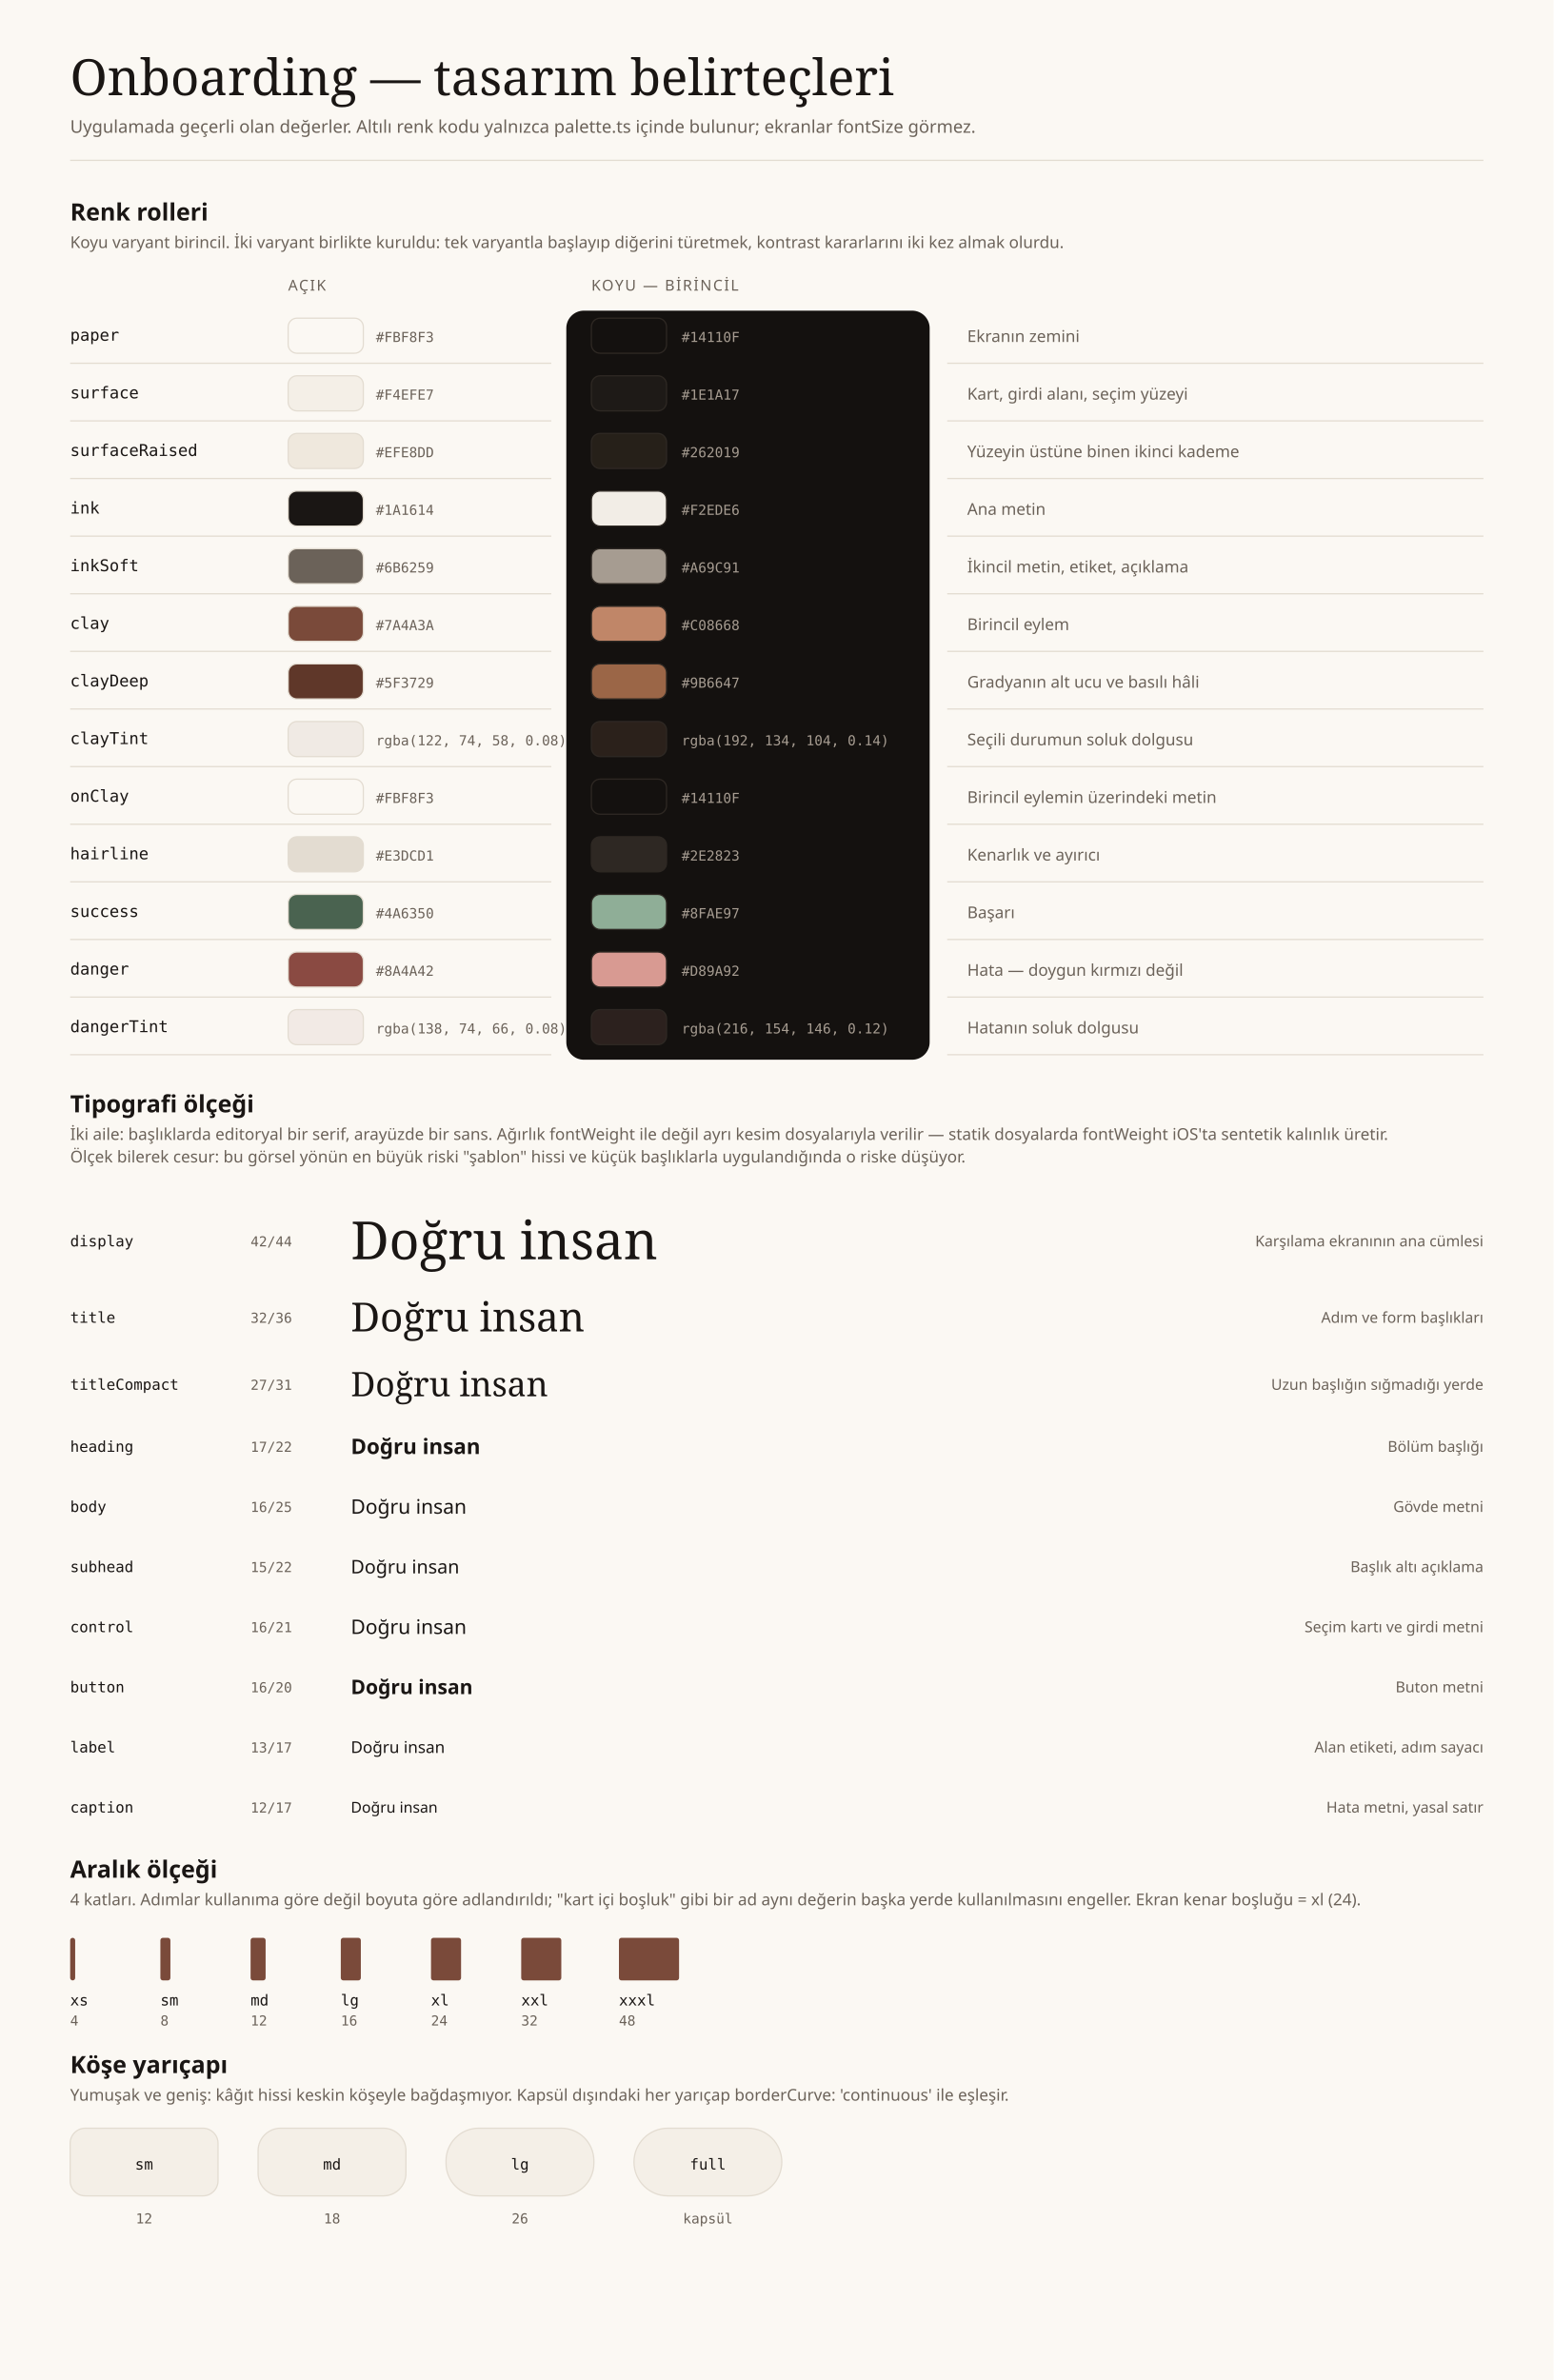
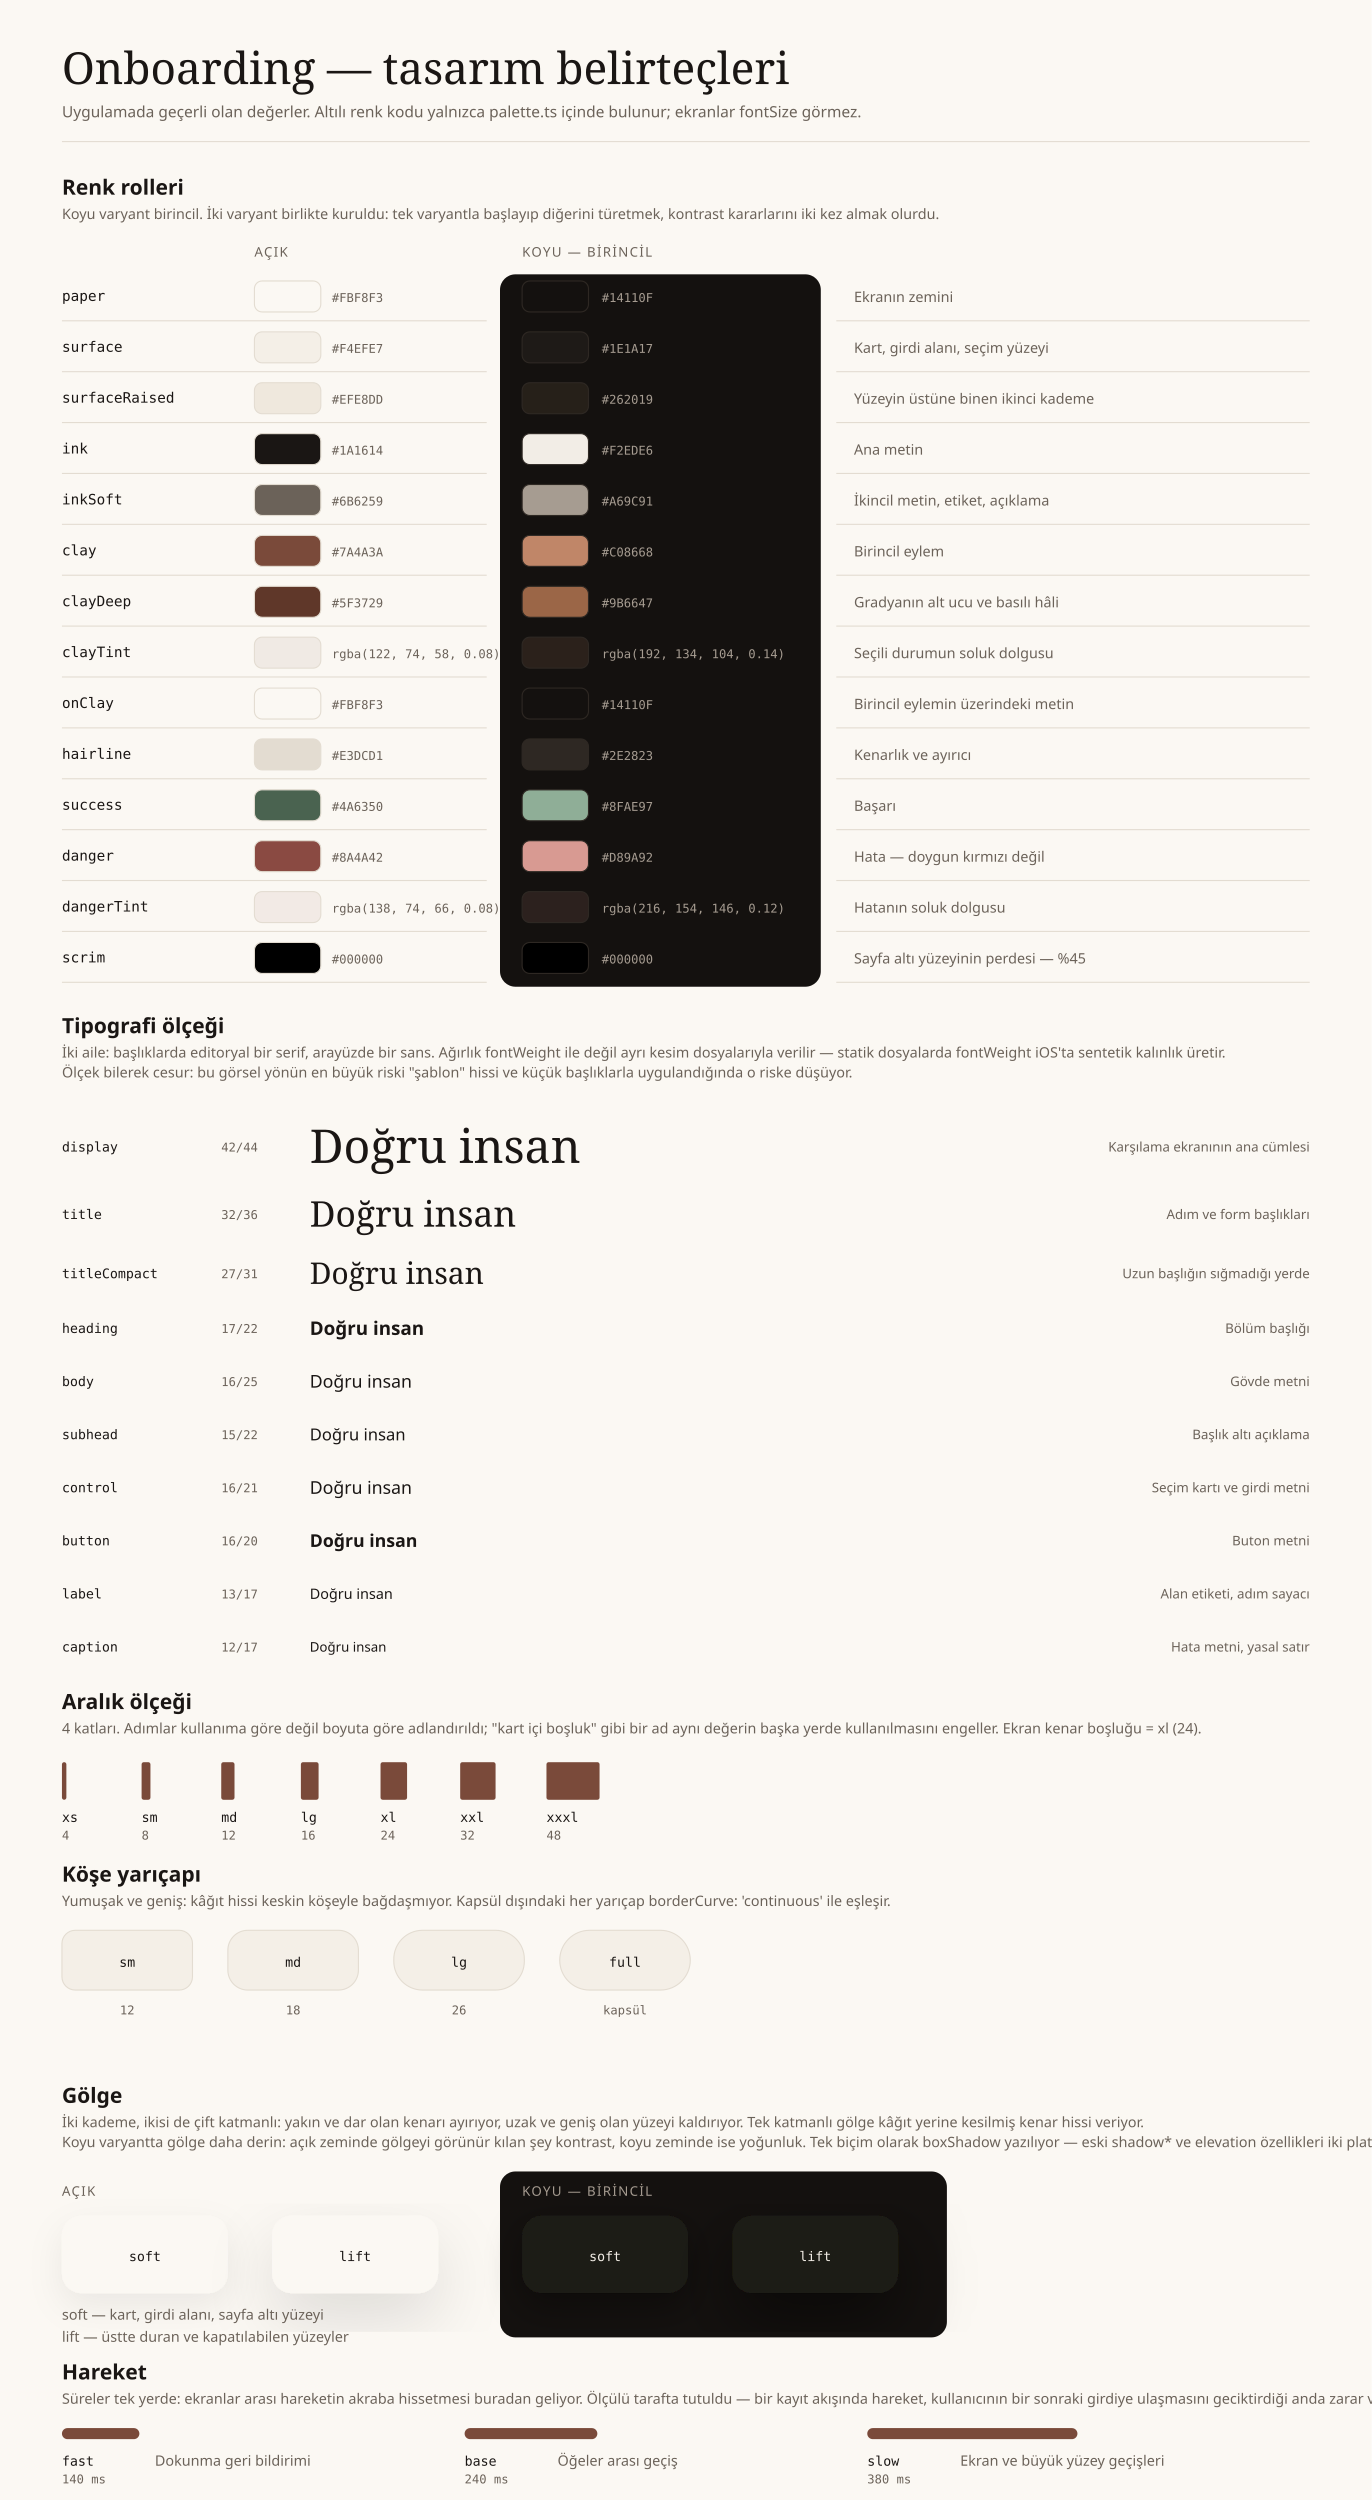
- <svg xmlns="http://www.w3.org/2000/svg" width="1240" height="1900" viewBox="0 0 1240 1900" font-family="'Figtree','Segoe UI',system-ui,-apple-system,sans-serif">
-   <rect width="1240" height="1900" fill="#FBF8F3" />
+ <svg xmlns="http://www.w3.org/2000/svg" width="1240" height="2260" viewBox="0 0 1240 2260" font-family="'Figtree','Segoe UI',system-ui,-apple-system,sans-serif">
+   <rect width="1240" height="2260" fill="#FBF8F3" />
  <text x="56" y="76" font-family="'Newsreader','Iowan Old Style',Georgia,serif" font-size="40" fill="#1A1614">Onboarding — tasarım belirteçleri</text>
  <text x="56" y="106" font-size="14" fill="#6B6259">Uygulamada geçerli olan değerler. Altılı renk kodu yalnızca palette.ts içinde bulunur; ekranlar fontSize görmez.</text>
  <line x1="56" y1="128" x2="1184" y2="128" stroke="#E3DCD1" stroke-width="1" />
  <text x="56" y="176" font-size="19" font-weight="600" fill="#1A1614">Renk rolleri</text>
  <text x="56" y="198" font-size="13" fill="#6B6259">Koyu varyant birincil. İki varyant birlikte kuruldu: tek varyantla başlayıp diğerini türetmek, kontrast kararlarını iki kez almak olurdu.</text>
  <text x="230" y="232" font-size="12" letter-spacing="1.2" fill="#6B6259">AÇIK</text>
  <text x="472" y="232" font-size="12" letter-spacing="1.2" fill="#6B6259">KOYU — BİRİNCİL</text>
-   <rect x="452" y="248" width="290" height="598" rx="14" fill="#14110F" />
+   <rect x="452" y="248" width="290" height="644" rx="14" fill="#14110F" />
  <text x="56" y="272" font-family="'SF Mono',Consolas,'Roboto Mono',monospace" font-size="13" fill="#1A1614">paper</text>
  <rect x="230" y="254" width="60" height="28" rx="7" fill="#FBF8F3" stroke="#E3DCD1" />
  <text x="300" y="273" font-family="'SF Mono',Consolas,'Roboto Mono',monospace" font-size="11" fill="#6B6259">#FBF8F3</text>
  <rect x="472" y="254" width="60" height="28" rx="7" fill="#14110F" stroke="#2E2823" />
  <text x="544" y="273" font-family="'SF Mono',Consolas,'Roboto Mono',monospace" font-size="11" fill="#A69C91">#14110F</text>
  <text x="772" y="273" font-size="13" fill="#6B6259">Ekranın zemini</text>
  <line x1="56" y1="290" x2="440" y2="290" stroke="#E3DCD1" />
  <line x1="756" y1="290" x2="1184" y2="290" stroke="#E3DCD1" />
  <text x="56" y="318" font-family="'SF Mono',Consolas,'Roboto Mono',monospace" font-size="13" fill="#1A1614">surface</text>
  <rect x="230" y="300" width="60" height="28" rx="7" fill="#F4EFE7" stroke="#E3DCD1" />
  <text x="300" y="319" font-family="'SF Mono',Consolas,'Roboto Mono',monospace" font-size="11" fill="#6B6259">#F4EFE7</text>
  <rect x="472" y="300" width="60" height="28" rx="7" fill="#1E1A17" stroke="#2E2823" />
  <text x="544" y="319" font-family="'SF Mono',Consolas,'Roboto Mono',monospace" font-size="11" fill="#A69C91">#1E1A17</text>
  <text x="772" y="319" font-size="13" fill="#6B6259">Kart, girdi alanı, seçim yüzeyi</text>
  <line x1="56" y1="336" x2="440" y2="336" stroke="#E3DCD1" />
  <line x1="756" y1="336" x2="1184" y2="336" stroke="#E3DCD1" />
  <text x="56" y="364" font-family="'SF Mono',Consolas,'Roboto Mono',monospace" font-size="13" fill="#1A1614">surfaceRaised</text>
  <rect x="230" y="346" width="60" height="28" rx="7" fill="#EFE8DD" stroke="#E3DCD1" />
  <text x="300" y="365" font-family="'SF Mono',Consolas,'Roboto Mono',monospace" font-size="11" fill="#6B6259">#EFE8DD</text>
  <rect x="472" y="346" width="60" height="28" rx="7" fill="#262019" stroke="#2E2823" />
  <text x="544" y="365" font-family="'SF Mono',Consolas,'Roboto Mono',monospace" font-size="11" fill="#A69C91">#262019</text>
  <text x="772" y="365" font-size="13" fill="#6B6259">Yüzeyin üstüne binen ikinci kademe</text>
  <line x1="56" y1="382" x2="440" y2="382" stroke="#E3DCD1" />
  <line x1="756" y1="382" x2="1184" y2="382" stroke="#E3DCD1" />
  <text x="56" y="410" font-family="'SF Mono',Consolas,'Roboto Mono',monospace" font-size="13" fill="#1A1614">ink</text>
  <rect x="230" y="392" width="60" height="28" rx="7" fill="#1A1614" stroke="#E3DCD1" />
  <text x="300" y="411" font-family="'SF Mono',Consolas,'Roboto Mono',monospace" font-size="11" fill="#6B6259">#1A1614</text>
  <rect x="472" y="392" width="60" height="28" rx="7" fill="#F2EDE6" stroke="#2E2823" />
  <text x="544" y="411" font-family="'SF Mono',Consolas,'Roboto Mono',monospace" font-size="11" fill="#A69C91">#F2EDE6</text>
  <text x="772" y="411" font-size="13" fill="#6B6259">Ana metin</text>
  <line x1="56" y1="428" x2="440" y2="428" stroke="#E3DCD1" />
  <line x1="756" y1="428" x2="1184" y2="428" stroke="#E3DCD1" />
  <text x="56" y="456" font-family="'SF Mono',Consolas,'Roboto Mono',monospace" font-size="13" fill="#1A1614">inkSoft</text>
  <rect x="230" y="438" width="60" height="28" rx="7" fill="#6B6259" stroke="#E3DCD1" />
  <text x="300" y="457" font-family="'SF Mono',Consolas,'Roboto Mono',monospace" font-size="11" fill="#6B6259">#6B6259</text>
  <rect x="472" y="438" width="60" height="28" rx="7" fill="#A69C91" stroke="#2E2823" />
  <text x="544" y="457" font-family="'SF Mono',Consolas,'Roboto Mono',monospace" font-size="11" fill="#A69C91">#A69C91</text>
  <text x="772" y="457" font-size="13" fill="#6B6259">İkincil metin, etiket, açıklama</text>
  <line x1="56" y1="474" x2="440" y2="474" stroke="#E3DCD1" />
  <line x1="756" y1="474" x2="1184" y2="474" stroke="#E3DCD1" />
  <text x="56" y="502" font-family="'SF Mono',Consolas,'Roboto Mono',monospace" font-size="13" fill="#1A1614">clay</text>
  <rect x="230" y="484" width="60" height="28" rx="7" fill="#7A4A3A" stroke="#E3DCD1" />
  <text x="300" y="503" font-family="'SF Mono',Consolas,'Roboto Mono',monospace" font-size="11" fill="#6B6259">#7A4A3A</text>
  <rect x="472" y="484" width="60" height="28" rx="7" fill="#C08668" stroke="#2E2823" />
  <text x="544" y="503" font-family="'SF Mono',Consolas,'Roboto Mono',monospace" font-size="11" fill="#A69C91">#C08668</text>
  <text x="772" y="503" font-size="13" fill="#6B6259">Birincil eylem</text>
  <line x1="56" y1="520" x2="440" y2="520" stroke="#E3DCD1" />
  <line x1="756" y1="520" x2="1184" y2="520" stroke="#E3DCD1" />
  <text x="56" y="548" font-family="'SF Mono',Consolas,'Roboto Mono',monospace" font-size="13" fill="#1A1614">clayDeep</text>
  <rect x="230" y="530" width="60" height="28" rx="7" fill="#5F3729" stroke="#E3DCD1" />
  <text x="300" y="549" font-family="'SF Mono',Consolas,'Roboto Mono',monospace" font-size="11" fill="#6B6259">#5F3729</text>
  <rect x="472" y="530" width="60" height="28" rx="7" fill="#9B6647" stroke="#2E2823" />
  <text x="544" y="549" font-family="'SF Mono',Consolas,'Roboto Mono',monospace" font-size="11" fill="#A69C91">#9B6647</text>
  <text x="772" y="549" font-size="13" fill="#6B6259">Gradyanın alt ucu ve basılı hâli</text>
  <line x1="56" y1="566" x2="440" y2="566" stroke="#E3DCD1" />
  <line x1="756" y1="566" x2="1184" y2="566" stroke="#E3DCD1" />
  <text x="56" y="594" font-family="'SF Mono',Consolas,'Roboto Mono',monospace" font-size="13" fill="#1A1614">clayTint</text>
  <rect x="230" y="576" width="60" height="28" rx="7" fill="rgba(122, 74, 58, 0.08)" stroke="#E3DCD1" />
  <text x="300" y="595" font-family="'SF Mono',Consolas,'Roboto Mono',monospace" font-size="11" fill="#6B6259">rgba(122, 74, 58, 0.08)</text>
  <rect x="472" y="576" width="60" height="28" rx="7" fill="rgba(192, 134, 104, 0.14)" stroke="#2E2823" />
  <text x="544" y="595" font-family="'SF Mono',Consolas,'Roboto Mono',monospace" font-size="11" fill="#A69C91">rgba(192, 134, 104, 0.14)</text>
  <text x="772" y="595" font-size="13" fill="#6B6259">Seçili durumun soluk dolgusu</text>
  <line x1="56" y1="612" x2="440" y2="612" stroke="#E3DCD1" />
  <line x1="756" y1="612" x2="1184" y2="612" stroke="#E3DCD1" />
  <text x="56" y="640" font-family="'SF Mono',Consolas,'Roboto Mono',monospace" font-size="13" fill="#1A1614">onClay</text>
  <rect x="230" y="622" width="60" height="28" rx="7" fill="#FBF8F3" stroke="#E3DCD1" />
  <text x="300" y="641" font-family="'SF Mono',Consolas,'Roboto Mono',monospace" font-size="11" fill="#6B6259">#FBF8F3</text>
  <rect x="472" y="622" width="60" height="28" rx="7" fill="#14110F" stroke="#2E2823" />
  <text x="544" y="641" font-family="'SF Mono',Consolas,'Roboto Mono',monospace" font-size="11" fill="#A69C91">#14110F</text>
  <text x="772" y="641" font-size="13" fill="#6B6259">Birincil eylemin üzerindeki metin</text>
  <line x1="56" y1="658" x2="440" y2="658" stroke="#E3DCD1" />
  <line x1="756" y1="658" x2="1184" y2="658" stroke="#E3DCD1" />
  <text x="56" y="686" font-family="'SF Mono',Consolas,'Roboto Mono',monospace" font-size="13" fill="#1A1614">hairline</text>
  <rect x="230" y="668" width="60" height="28" rx="7" fill="#E3DCD1" stroke="#E3DCD1" />
  <text x="300" y="687" font-family="'SF Mono',Consolas,'Roboto Mono',monospace" font-size="11" fill="#6B6259">#E3DCD1</text>
  <rect x="472" y="668" width="60" height="28" rx="7" fill="#2E2823" stroke="#2E2823" />
  <text x="544" y="687" font-family="'SF Mono',Consolas,'Roboto Mono',monospace" font-size="11" fill="#A69C91">#2E2823</text>
  <text x="772" y="687" font-size="13" fill="#6B6259">Kenarlık ve ayırıcı</text>
  <line x1="56" y1="704" x2="440" y2="704" stroke="#E3DCD1" />
  <line x1="756" y1="704" x2="1184" y2="704" stroke="#E3DCD1" />
  <text x="56" y="732" font-family="'SF Mono',Consolas,'Roboto Mono',monospace" font-size="13" fill="#1A1614">success</text>
  <rect x="230" y="714" width="60" height="28" rx="7" fill="#4A6350" stroke="#E3DCD1" />
  <text x="300" y="733" font-family="'SF Mono',Consolas,'Roboto Mono',monospace" font-size="11" fill="#6B6259">#4A6350</text>
  <rect x="472" y="714" width="60" height="28" rx="7" fill="#8FAE97" stroke="#2E2823" />
  <text x="544" y="733" font-family="'SF Mono',Consolas,'Roboto Mono',monospace" font-size="11" fill="#A69C91">#8FAE97</text>
  <text x="772" y="733" font-size="13" fill="#6B6259">Başarı</text>
  <line x1="56" y1="750" x2="440" y2="750" stroke="#E3DCD1" />
  <line x1="756" y1="750" x2="1184" y2="750" stroke="#E3DCD1" />
  <text x="56" y="778" font-family="'SF Mono',Consolas,'Roboto Mono',monospace" font-size="13" fill="#1A1614">danger</text>
  <rect x="230" y="760" width="60" height="28" rx="7" fill="#8A4A42" stroke="#E3DCD1" />
  <text x="300" y="779" font-family="'SF Mono',Consolas,'Roboto Mono',monospace" font-size="11" fill="#6B6259">#8A4A42</text>
  <rect x="472" y="760" width="60" height="28" rx="7" fill="#D89A92" stroke="#2E2823" />
  <text x="544" y="779" font-family="'SF Mono',Consolas,'Roboto Mono',monospace" font-size="11" fill="#A69C91">#D89A92</text>
  <text x="772" y="779" font-size="13" fill="#6B6259">Hata — doygun kırmızı değil</text>
  <line x1="56" y1="796" x2="440" y2="796" stroke="#E3DCD1" />
  <line x1="756" y1="796" x2="1184" y2="796" stroke="#E3DCD1" />
  <text x="56" y="824" font-family="'SF Mono',Consolas,'Roboto Mono',monospace" font-size="13" fill="#1A1614">dangerTint</text>
  <rect x="230" y="806" width="60" height="28" rx="7" fill="rgba(138, 74, 66, 0.08)" stroke="#E3DCD1" />
  <text x="300" y="825" font-family="'SF Mono',Consolas,'Roboto Mono',monospace" font-size="11" fill="#6B6259">rgba(138, 74, 66, 0.08)</text>
  <rect x="472" y="806" width="60" height="28" rx="7" fill="rgba(216, 154, 146, 0.12)" stroke="#2E2823" />
  <text x="544" y="825" font-family="'SF Mono',Consolas,'Roboto Mono',monospace" font-size="11" fill="#A69C91">rgba(216, 154, 146, 0.12)</text>
  <text x="772" y="825" font-size="13" fill="#6B6259">Hatanın soluk dolgusu</text>
  <line x1="56" y1="842" x2="440" y2="842" stroke="#E3DCD1" />
  <line x1="756" y1="842" x2="1184" y2="842" stroke="#E3DCD1" />
-   <text x="56" y="888" font-size="19" font-weight="600" fill="#1A1614">Tipografi ölçeği</text>
-   <text x="56" y="910" font-size="13" fill="#6B6259">İki aile: başlıklarda editoryal bir serif, arayüzde bir sans. Ağırlık fontWeight ile değil ayrı kesim dosyalarıyla verilir — statik dosyalarda fontWeight iOS'ta sentetik kalınlık üretir.</text>
-   <text x="56" y="928" font-size="13" fill="#6B6259">Ölçek bilerek cesur: bu görsel yönün en büyük riski "şablon" hissi ve küçük başlıklarla uygulandığında o riske düşüyor.</text>
-   <text x="56" y="995" font-family="'SF Mono',Consolas,'Roboto Mono',monospace" font-size="12" fill="#1A1614">display</text>
-   <text x="200" y="995" font-family="'SF Mono',Consolas,'Roboto Mono',monospace" font-size="11" fill="#6B6259">42/44</text>
-   <text x="280" y="1005.28" font-family="'Newsreader','Iowan Old Style',Georgia,serif" font-size="42" font-weight="300" fill="#1A1614">Doğru insan</text>
-   <text x="1184" y="995" text-anchor="end" font-size="12" fill="#6B6259">Karşılama ekranının ana cümlesi</text>
-   <text x="56" y="1056" font-family="'SF Mono',Consolas,'Roboto Mono',monospace" font-size="12" fill="#1A1614">title</text>
-   <text x="200" y="1056" font-family="'SF Mono',Consolas,'Roboto Mono',monospace" font-size="11" fill="#6B6259">32/36</text>
-   <text x="280" y="1062.88" font-family="'Newsreader','Iowan Old Style',Georgia,serif" font-size="32" font-weight="300" fill="#1A1614">Doğru insan</text>
-   <text x="1184" y="1056" text-anchor="end" font-size="12" fill="#6B6259">Adım ve form başlıkları</text>
-   <text x="56" y="1109.5" font-family="'SF Mono',Consolas,'Roboto Mono',monospace" font-size="12" fill="#1A1614">titleCompact</text>
-   <text x="200" y="1109.5" font-family="'SF Mono',Consolas,'Roboto Mono',monospace" font-size="11" fill="#6B6259">27/31</text>
-   <text x="280" y="1114.68" font-family="'Newsreader','Iowan Old Style',Georgia,serif" font-size="27" font-weight="300" fill="#1A1614">Doğru insan</text>
-   <text x="1184" y="1109.5" text-anchor="end" font-size="12" fill="#6B6259">Uzun başlığın sığmadığı yerde</text>
-   <text x="56" y="1159" font-family="'SF Mono',Consolas,'Roboto Mono',monospace" font-size="12" fill="#1A1614">heading</text>
-   <text x="200" y="1159" font-family="'SF Mono',Consolas,'Roboto Mono',monospace" font-size="11" fill="#6B6259">17/22</text>
-   <text x="280" y="1160.78" font-family="'Figtree','Segoe UI',system-ui,-apple-system,sans-serif" font-size="17" font-weight="600" fill="#1A1614">Doğru insan</text>
-   <text x="1184" y="1159" text-anchor="end" font-size="12" fill="#6B6259">Bölüm başlığı</text>
-   <text x="56" y="1207" font-family="'SF Mono',Consolas,'Roboto Mono',monospace" font-size="12" fill="#1A1614">body</text>
-   <text x="200" y="1207" font-family="'SF Mono',Consolas,'Roboto Mono',monospace" font-size="11" fill="#6B6259">16/25</text>
-   <text x="280" y="1208.44" font-family="'Figtree','Segoe UI',system-ui,-apple-system,sans-serif" font-size="16" font-weight="400" fill="#1A1614">Doğru insan</text>
-   <text x="1184" y="1207" text-anchor="end" font-size="12" fill="#6B6259">Gövde metni</text>
-   <text x="56" y="1255" font-family="'SF Mono',Consolas,'Roboto Mono',monospace" font-size="12" fill="#1A1614">subhead</text>
-   <text x="200" y="1255" font-family="'SF Mono',Consolas,'Roboto Mono',monospace" font-size="11" fill="#6B6259">15/22</text>
-   <text x="280" y="1256.1" font-family="'Figtree','Segoe UI',system-ui,-apple-system,sans-serif" font-size="15" font-weight="400" fill="#1A1614">Doğru insan</text>
-   <text x="1184" y="1255" text-anchor="end" font-size="12" fill="#6B6259">Başlık altı açıklama</text>
-   <text x="56" y="1303" font-family="'SF Mono',Consolas,'Roboto Mono',monospace" font-size="12" fill="#1A1614">control</text>
-   <text x="200" y="1303" font-family="'SF Mono',Consolas,'Roboto Mono',monospace" font-size="11" fill="#6B6259">16/21</text>
-   <text x="280" y="1304.44" font-family="'Figtree','Segoe UI',system-ui,-apple-system,sans-serif" font-size="16" font-weight="400" fill="#1A1614">Doğru insan</text>
-   <text x="1184" y="1303" text-anchor="end" font-size="12" fill="#6B6259">Seçim kartı ve girdi metni</text>
-   <text x="56" y="1351" font-family="'SF Mono',Consolas,'Roboto Mono',monospace" font-size="12" fill="#1A1614">button</text>
-   <text x="200" y="1351" font-family="'SF Mono',Consolas,'Roboto Mono',monospace" font-size="11" fill="#6B6259">16/20</text>
-   <text x="280" y="1352.44" font-family="'Figtree','Segoe UI',system-ui,-apple-system,sans-serif" font-size="16" font-weight="600" fill="#1A1614">Doğru insan</text>
-   <text x="1184" y="1351" text-anchor="end" font-size="12" fill="#6B6259">Buton metni</text>
-   <text x="56" y="1399" font-family="'SF Mono',Consolas,'Roboto Mono',monospace" font-size="12" fill="#1A1614">label</text>
-   <text x="200" y="1399" font-family="'SF Mono',Consolas,'Roboto Mono',monospace" font-size="11" fill="#6B6259">13/17</text>
-   <text x="280" y="1399.42" font-family="'Figtree','Segoe UI',system-ui,-apple-system,sans-serif" font-size="13" font-weight="400" fill="#1A1614">Doğru insan</text>
-   <text x="1184" y="1399" text-anchor="end" font-size="12" fill="#6B6259">Alan etiketi, adım sayacı</text>
-   <text x="56" y="1447" font-family="'SF Mono',Consolas,'Roboto Mono',monospace" font-size="12" fill="#1A1614">caption</text>
-   <text x="200" y="1447" font-family="'SF Mono',Consolas,'Roboto Mono',monospace" font-size="11" fill="#6B6259">12/17</text>
-   <text x="280" y="1447.08" font-family="'Figtree','Segoe UI',system-ui,-apple-system,sans-serif" font-size="12" font-weight="400" fill="#1A1614">Doğru insan</text>
-   <text x="1184" y="1447" text-anchor="end" font-size="12" fill="#6B6259">Hata metni, yasal satır</text>
-   <text x="56" y="1499" font-size="19" font-weight="600" fill="#1A1614">Aralık ölçeği</text>
-   <text x="56" y="1521" font-size="13" fill="#6B6259">4 katları. Adımlar kullanıma göre değil boyuta göre adlandırıldı; "kart içi boşluk" gibi bir ad aynı değerin başka yerde kullanılmasını engeller. Ekran kenar boşluğu = xl (24).</text>
-   <rect x="56" y="1547" width="4" height="34" fill="#7A4A3A" rx="2" />
-   <text x="56" y="1601" font-family="'SF Mono',Consolas,'Roboto Mono',monospace" font-size="12" fill="#1A1614">xs</text>
-   <text x="56" y="1617" font-family="'SF Mono',Consolas,'Roboto Mono',monospace" font-size="11" fill="#6B6259">4</text>
-   <rect x="128" y="1547" width="8" height="34" fill="#7A4A3A" rx="2" />
-   <text x="128" y="1601" font-family="'SF Mono',Consolas,'Roboto Mono',monospace" font-size="12" fill="#1A1614">sm</text>
-   <text x="128" y="1617" font-family="'SF Mono',Consolas,'Roboto Mono',monospace" font-size="11" fill="#6B6259">8</text>
-   <rect x="200" y="1547" width="12" height="34" fill="#7A4A3A" rx="2" />
-   <text x="200" y="1601" font-family="'SF Mono',Consolas,'Roboto Mono',monospace" font-size="12" fill="#1A1614">md</text>
-   <text x="200" y="1617" font-family="'SF Mono',Consolas,'Roboto Mono',monospace" font-size="11" fill="#6B6259">12</text>
-   <rect x="272" y="1547" width="16" height="34" fill="#7A4A3A" rx="2" />
-   <text x="272" y="1601" font-family="'SF Mono',Consolas,'Roboto Mono',monospace" font-size="12" fill="#1A1614">lg</text>
-   <text x="272" y="1617" font-family="'SF Mono',Consolas,'Roboto Mono',monospace" font-size="11" fill="#6B6259">16</text>
-   <rect x="344" y="1547" width="24" height="34" fill="#7A4A3A" rx="2" />
-   <text x="344" y="1601" font-family="'SF Mono',Consolas,'Roboto Mono',monospace" font-size="12" fill="#1A1614">xl</text>
-   <text x="344" y="1617" font-family="'SF Mono',Consolas,'Roboto Mono',monospace" font-size="11" fill="#6B6259">24</text>
-   <rect x="416" y="1547" width="32" height="34" fill="#7A4A3A" rx="2" />
-   <text x="416" y="1601" font-family="'SF Mono',Consolas,'Roboto Mono',monospace" font-size="12" fill="#1A1614">xxl</text>
-   <text x="416" y="1617" font-family="'SF Mono',Consolas,'Roboto Mono',monospace" font-size="11" fill="#6B6259">32</text>
-   <rect x="494" y="1547" width="48" height="34" fill="#7A4A3A" rx="2" />
-   <text x="494" y="1601" font-family="'SF Mono',Consolas,'Roboto Mono',monospace" font-size="12" fill="#1A1614">xxxl</text>
-   <text x="494" y="1617" font-family="'SF Mono',Consolas,'Roboto Mono',monospace" font-size="11" fill="#6B6259">48</text>
-   <text x="56" y="1655" font-size="19" font-weight="600" fill="#1A1614">Köşe yarıçapı</text>
-   <text x="56" y="1677" font-size="13" fill="#6B6259">Yumuşak ve geniş: kâğıt hissi keskin köşeyle bağdaşmıyor. Kapsül dışındaki her yarıçap borderCurve: 'continuous' ile eşleşir.</text>
-   <rect x="56" y="1699" width="118" height="54" rx="12" fill="#F4EFE7" stroke="#E3DCD1" />
-   <text x="115" y="1732" text-anchor="middle" font-family="'SF Mono',Consolas,'Roboto Mono',monospace" font-size="12" fill="#1A1614">sm</text>
-   <text x="115" y="1775" text-anchor="middle" font-family="'SF Mono',Consolas,'Roboto Mono',monospace" font-size="11" fill="#6B6259">12</text>
-   <rect x="206" y="1699" width="118" height="54" rx="18" fill="#F4EFE7" stroke="#E3DCD1" />
-   <text x="265" y="1732" text-anchor="middle" font-family="'SF Mono',Consolas,'Roboto Mono',monospace" font-size="12" fill="#1A1614">md</text>
-   <text x="265" y="1775" text-anchor="middle" font-family="'SF Mono',Consolas,'Roboto Mono',monospace" font-size="11" fill="#6B6259">18</text>
-   <rect x="356" y="1699" width="118" height="54" rx="26" fill="#F4EFE7" stroke="#E3DCD1" />
-   <text x="415" y="1732" text-anchor="middle" font-family="'SF Mono',Consolas,'Roboto Mono',monospace" font-size="12" fill="#1A1614">lg</text>
-   <text x="415" y="1775" text-anchor="middle" font-family="'SF Mono',Consolas,'Roboto Mono',monospace" font-size="11" fill="#6B6259">26</text>
-   <rect x="506" y="1699" width="118" height="54" rx="27" fill="#F4EFE7" stroke="#E3DCD1" />
-   <text x="565" y="1732" text-anchor="middle" font-family="'SF Mono',Consolas,'Roboto Mono',monospace" font-size="12" fill="#1A1614">full</text>
-   <text x="565" y="1775" text-anchor="middle" font-family="'SF Mono',Consolas,'Roboto Mono',monospace" font-size="11" fill="#6B6259">kapsül</text>
+   <text x="56" y="870" font-family="'SF Mono',Consolas,'Roboto Mono',monospace" font-size="13" fill="#1A1614">scrim</text>
+   <rect x="230" y="852" width="60" height="28" rx="7" fill="#000000" stroke="#E3DCD1" />
+   <text x="300" y="871" font-family="'SF Mono',Consolas,'Roboto Mono',monospace" font-size="11" fill="#6B6259">#000000</text>
+   <rect x="472" y="852" width="60" height="28" rx="7" fill="#000000" stroke="#2E2823" />
+   <text x="544" y="871" font-family="'SF Mono',Consolas,'Roboto Mono',monospace" font-size="11" fill="#A69C91">#000000</text>
+   <text x="772" y="871" font-size="13" fill="#6B6259">Sayfa altı yüzeyinin perdesi — %45</text>
+   <line x1="56" y1="888" x2="440" y2="888" stroke="#E3DCD1" />
+   <line x1="756" y1="888" x2="1184" y2="888" stroke="#E3DCD1" />
+   <text x="56" y="934" font-size="19" font-weight="600" fill="#1A1614">Tipografi ölçeği</text>
+   <text x="56" y="956" font-size="13" fill="#6B6259">İki aile: başlıklarda editoryal bir serif, arayüzde bir sans. Ağırlık fontWeight ile değil ayrı kesim dosyalarıyla verilir — statik dosyalarda fontWeight iOS'ta sentetik kalınlık üretir.</text>
+   <text x="56" y="974" font-size="13" fill="#6B6259">Ölçek bilerek cesur: bu görsel yönün en büyük riski "şablon" hissi ve küçük başlıklarla uygulandığında o riske düşüyor.</text>
+   <text x="56" y="1041" font-family="'SF Mono',Consolas,'Roboto Mono',monospace" font-size="12" fill="#1A1614">display</text>
+   <text x="200" y="1041" font-family="'SF Mono',Consolas,'Roboto Mono',monospace" font-size="11" fill="#6B6259">42/44</text>
+   <text x="280" y="1051.28" font-family="'Newsreader','Iowan Old Style',Georgia,serif" font-size="42" font-weight="300" fill="#1A1614">Doğru insan</text>
+   <text x="1184" y="1041" text-anchor="end" font-size="12" fill="#6B6259">Karşılama ekranının ana cümlesi</text>
+   <text x="56" y="1102" font-family="'SF Mono',Consolas,'Roboto Mono',monospace" font-size="12" fill="#1A1614">title</text>
+   <text x="200" y="1102" font-family="'SF Mono',Consolas,'Roboto Mono',monospace" font-size="11" fill="#6B6259">32/36</text>
+   <text x="280" y="1108.88" font-family="'Newsreader','Iowan Old Style',Georgia,serif" font-size="32" font-weight="300" fill="#1A1614">Doğru insan</text>
+   <text x="1184" y="1102" text-anchor="end" font-size="12" fill="#6B6259">Adım ve form başlıkları</text>
+   <text x="56" y="1155.5" font-family="'SF Mono',Consolas,'Roboto Mono',monospace" font-size="12" fill="#1A1614">titleCompact</text>
+   <text x="200" y="1155.5" font-family="'SF Mono',Consolas,'Roboto Mono',monospace" font-size="11" fill="#6B6259">27/31</text>
+   <text x="280" y="1160.68" font-family="'Newsreader','Iowan Old Style',Georgia,serif" font-size="27" font-weight="300" fill="#1A1614">Doğru insan</text>
+   <text x="1184" y="1155.5" text-anchor="end" font-size="12" fill="#6B6259">Uzun başlığın sığmadığı yerde</text>
+   <text x="56" y="1205" font-family="'SF Mono',Consolas,'Roboto Mono',monospace" font-size="12" fill="#1A1614">heading</text>
+   <text x="200" y="1205" font-family="'SF Mono',Consolas,'Roboto Mono',monospace" font-size="11" fill="#6B6259">17/22</text>
+   <text x="280" y="1206.78" font-family="'Figtree','Segoe UI',system-ui,-apple-system,sans-serif" font-size="17" font-weight="600" fill="#1A1614">Doğru insan</text>
+   <text x="1184" y="1205" text-anchor="end" font-size="12" fill="#6B6259">Bölüm başlığı</text>
+   <text x="56" y="1253" font-family="'SF Mono',Consolas,'Roboto Mono',monospace" font-size="12" fill="#1A1614">body</text>
+   <text x="200" y="1253" font-family="'SF Mono',Consolas,'Roboto Mono',monospace" font-size="11" fill="#6B6259">16/25</text>
+   <text x="280" y="1254.44" font-family="'Figtree','Segoe UI',system-ui,-apple-system,sans-serif" font-size="16" font-weight="400" fill="#1A1614">Doğru insan</text>
+   <text x="1184" y="1253" text-anchor="end" font-size="12" fill="#6B6259">Gövde metni</text>
+   <text x="56" y="1301" font-family="'SF Mono',Consolas,'Roboto Mono',monospace" font-size="12" fill="#1A1614">subhead</text>
+   <text x="200" y="1301" font-family="'SF Mono',Consolas,'Roboto Mono',monospace" font-size="11" fill="#6B6259">15/22</text>
+   <text x="280" y="1302.1" font-family="'Figtree','Segoe UI',system-ui,-apple-system,sans-serif" font-size="15" font-weight="400" fill="#1A1614">Doğru insan</text>
+   <text x="1184" y="1301" text-anchor="end" font-size="12" fill="#6B6259">Başlık altı açıklama</text>
+   <text x="56" y="1349" font-family="'SF Mono',Consolas,'Roboto Mono',monospace" font-size="12" fill="#1A1614">control</text>
+   <text x="200" y="1349" font-family="'SF Mono',Consolas,'Roboto Mono',monospace" font-size="11" fill="#6B6259">16/21</text>
+   <text x="280" y="1350.44" font-family="'Figtree','Segoe UI',system-ui,-apple-system,sans-serif" font-size="16" font-weight="400" fill="#1A1614">Doğru insan</text>
+   <text x="1184" y="1349" text-anchor="end" font-size="12" fill="#6B6259">Seçim kartı ve girdi metni</text>
+   <text x="56" y="1397" font-family="'SF Mono',Consolas,'Roboto Mono',monospace" font-size="12" fill="#1A1614">button</text>
+   <text x="200" y="1397" font-family="'SF Mono',Consolas,'Roboto Mono',monospace" font-size="11" fill="#6B6259">16/20</text>
+   <text x="280" y="1398.44" font-family="'Figtree','Segoe UI',system-ui,-apple-system,sans-serif" font-size="16" font-weight="600" fill="#1A1614">Doğru insan</text>
+   <text x="1184" y="1397" text-anchor="end" font-size="12" fill="#6B6259">Buton metni</text>
+   <text x="56" y="1445" font-family="'SF Mono',Consolas,'Roboto Mono',monospace" font-size="12" fill="#1A1614">label</text>
+   <text x="200" y="1445" font-family="'SF Mono',Consolas,'Roboto Mono',monospace" font-size="11" fill="#6B6259">13/17</text>
+   <text x="280" y="1445.42" font-family="'Figtree','Segoe UI',system-ui,-apple-system,sans-serif" font-size="13" font-weight="400" fill="#1A1614">Doğru insan</text>
+   <text x="1184" y="1445" text-anchor="end" font-size="12" fill="#6B6259">Alan etiketi, adım sayacı</text>
+   <text x="56" y="1493" font-family="'SF Mono',Consolas,'Roboto Mono',monospace" font-size="12" fill="#1A1614">caption</text>
+   <text x="200" y="1493" font-family="'SF Mono',Consolas,'Roboto Mono',monospace" font-size="11" fill="#6B6259">12/17</text>
+   <text x="280" y="1493.08" font-family="'Figtree','Segoe UI',system-ui,-apple-system,sans-serif" font-size="12" font-weight="400" fill="#1A1614">Doğru insan</text>
+   <text x="1184" y="1493" text-anchor="end" font-size="12" fill="#6B6259">Hata metni, yasal satır</text>
+   <text x="56" y="1545" font-size="19" font-weight="600" fill="#1A1614">Aralık ölçeği</text>
+   <text x="56" y="1567" font-size="13" fill="#6B6259">4 katları. Adımlar kullanıma göre değil boyuta göre adlandırıldı; "kart içi boşluk" gibi bir ad aynı değerin başka yerde kullanılmasını engeller. Ekran kenar boşluğu = xl (24).</text>
+   <rect x="56" y="1593" width="4" height="34" fill="#7A4A3A" rx="2" />
+   <text x="56" y="1647" font-family="'SF Mono',Consolas,'Roboto Mono',monospace" font-size="12" fill="#1A1614">xs</text>
+   <text x="56" y="1663" font-family="'SF Mono',Consolas,'Roboto Mono',monospace" font-size="11" fill="#6B6259">4</text>
+   <rect x="128" y="1593" width="8" height="34" fill="#7A4A3A" rx="2" />
+   <text x="128" y="1647" font-family="'SF Mono',Consolas,'Roboto Mono',monospace" font-size="12" fill="#1A1614">sm</text>
+   <text x="128" y="1663" font-family="'SF Mono',Consolas,'Roboto Mono',monospace" font-size="11" fill="#6B6259">8</text>
+   <rect x="200" y="1593" width="12" height="34" fill="#7A4A3A" rx="2" />
+   <text x="200" y="1647" font-family="'SF Mono',Consolas,'Roboto Mono',monospace" font-size="12" fill="#1A1614">md</text>
+   <text x="200" y="1663" font-family="'SF Mono',Consolas,'Roboto Mono',monospace" font-size="11" fill="#6B6259">12</text>
+   <rect x="272" y="1593" width="16" height="34" fill="#7A4A3A" rx="2" />
+   <text x="272" y="1647" font-family="'SF Mono',Consolas,'Roboto Mono',monospace" font-size="12" fill="#1A1614">lg</text>
+   <text x="272" y="1663" font-family="'SF Mono',Consolas,'Roboto Mono',monospace" font-size="11" fill="#6B6259">16</text>
+   <rect x="344" y="1593" width="24" height="34" fill="#7A4A3A" rx="2" />
+   <text x="344" y="1647" font-family="'SF Mono',Consolas,'Roboto Mono',monospace" font-size="12" fill="#1A1614">xl</text>
+   <text x="344" y="1663" font-family="'SF Mono',Consolas,'Roboto Mono',monospace" font-size="11" fill="#6B6259">24</text>
+   <rect x="416" y="1593" width="32" height="34" fill="#7A4A3A" rx="2" />
+   <text x="416" y="1647" font-family="'SF Mono',Consolas,'Roboto Mono',monospace" font-size="12" fill="#1A1614">xxl</text>
+   <text x="416" y="1663" font-family="'SF Mono',Consolas,'Roboto Mono',monospace" font-size="11" fill="#6B6259">32</text>
+   <rect x="494" y="1593" width="48" height="34" fill="#7A4A3A" rx="2" />
+   <text x="494" y="1647" font-family="'SF Mono',Consolas,'Roboto Mono',monospace" font-size="12" fill="#1A1614">xxxl</text>
+   <text x="494" y="1663" font-family="'SF Mono',Consolas,'Roboto Mono',monospace" font-size="11" fill="#6B6259">48</text>
+   <text x="56" y="1701" font-size="19" font-weight="600" fill="#1A1614">Köşe yarıçapı</text>
+   <text x="56" y="1723" font-size="13" fill="#6B6259">Yumuşak ve geniş: kâğıt hissi keskin köşeyle bağdaşmıyor. Kapsül dışındaki her yarıçap borderCurve: 'continuous' ile eşleşir.</text>
+   <rect x="56" y="1745" width="118" height="54" rx="12" fill="#F4EFE7" stroke="#E3DCD1" />
+   <text x="115" y="1778" text-anchor="middle" font-family="'SF Mono',Consolas,'Roboto Mono',monospace" font-size="12" fill="#1A1614">sm</text>
+   <text x="115" y="1821" text-anchor="middle" font-family="'SF Mono',Consolas,'Roboto Mono',monospace" font-size="11" fill="#6B6259">12</text>
+   <rect x="206" y="1745" width="118" height="54" rx="18" fill="#F4EFE7" stroke="#E3DCD1" />
+   <text x="265" y="1778" text-anchor="middle" font-family="'SF Mono',Consolas,'Roboto Mono',monospace" font-size="12" fill="#1A1614">md</text>
+   <text x="265" y="1821" text-anchor="middle" font-family="'SF Mono',Consolas,'Roboto Mono',monospace" font-size="11" fill="#6B6259">18</text>
+   <rect x="356" y="1745" width="118" height="54" rx="26" fill="#F4EFE7" stroke="#E3DCD1" />
+   <text x="415" y="1778" text-anchor="middle" font-family="'SF Mono',Consolas,'Roboto Mono',monospace" font-size="12" fill="#1A1614">lg</text>
+   <text x="415" y="1821" text-anchor="middle" font-family="'SF Mono',Consolas,'Roboto Mono',monospace" font-size="11" fill="#6B6259">26</text>
+   <rect x="506" y="1745" width="118" height="54" rx="27" fill="#F4EFE7" stroke="#E3DCD1" />
+   <text x="565" y="1778" text-anchor="middle" font-family="'SF Mono',Consolas,'Roboto Mono',monospace" font-size="12" fill="#1A1614">full</text>
+   <text x="565" y="1821" text-anchor="middle" font-family="'SF Mono',Consolas,'Roboto Mono',monospace" font-size="11" fill="#6B6259">kapsül</text>
+   <text x="56" y="1901" font-size="19" font-weight="600" fill="#1A1614">Gölge</text>
+   <text x="56" y="1923" font-size="13" fill="#6B6259">İki kademe, ikisi de çift katmanlı: yakın ve dar olan kenarı ayırıyor, uzak ve geniş olan yüzeyi kaldırıyor. Tek katmanlı gölge kâğıt yerine kesilmiş kenar hissi veriyor.</text>
+   <text x="56" y="1941" font-size="13" fill="#6B6259">Koyu varyantta gölge daha derin: açık zeminde gölgeyi görünür kılan şey kontrast, koyu zeminde ise yoğunluk. Tek biçim olarak boxShadow yazılıyor — eski shadow* ve elevation özellikleri iki platformda ayrı davranıyordu.</text>
+   <defs>
+     <filter id="soft-light" x="-50%" y="-50%" width="200%" height="200%">
+       <feDropShadow dx="0" dy="1" stdDeviation="1" flood-color="#1A1614" flood-opacity="0.04" />
+       <feDropShadow dx="0" dy="12" stdDeviation="16" flood-color="#1A1614" flood-opacity="0.07" />
+     </filter>
+     <filter id="lift-light" x="-50%" y="-50%" width="200%" height="200%">
+       <feDropShadow dx="0" dy="2" stdDeviation="2" flood-color="#1A1614" flood-opacity="0.05" />
+       <feDropShadow dx="0" dy="24" stdDeviation="30" flood-color="#1A1614" flood-opacity="0.12" />
+     </filter>
+     <filter id="soft-dark" x="-50%" y="-50%" width="200%" height="200%">
+       <feDropShadow dx="0" dy="1" stdDeviation="1" flood-color="#000000" flood-opacity="0.30" />
+       <feDropShadow dx="0" dy="12" stdDeviation="16" flood-color="#000000" flood-opacity="0.35" />
+     </filter>
+     <filter id="lift-dark" x="-50%" y="-50%" width="200%" height="200%">
+       <feDropShadow dx="0" dy="2" stdDeviation="2" flood-color="#000000" flood-opacity="0.35" />
+       <feDropShadow dx="0" dy="24" stdDeviation="30" flood-color="#000000" flood-opacity="0.50" />
+     </filter>
+   </defs>
+   <rect x="452" y="1963" width="404" height="150" rx="14" fill="#14110F" />
+   <text x="56" y="1985" font-size="12" letter-spacing="1.2" fill="#6B6259">AÇIK</text>
+   <text x="472" y="1985" font-size="12" letter-spacing="1.2" fill="#A69C91">KOYU — BİRİNCİL</text>
+   <rect x="56" y="2003" width="150" height="70" rx="18" fill="#FBF8F3" filter="url(#soft-light)" />
+   <text x="131" y="2044" text-anchor="middle" font-family="'SF Mono',Consolas,'Roboto Mono',monospace" font-size="12" fill="#1A1614">soft</text>
+   <rect x="246" y="2003" width="150" height="70" rx="18" fill="#FBF8F3" filter="url(#lift-light)" />
+   <text x="321" y="2044" text-anchor="middle" font-family="'SF Mono',Consolas,'Roboto Mono',monospace" font-size="12" fill="#1A1614">lift</text>
+   <rect x="472" y="2003" width="150" height="70" rx="18" fill="#1E1A17" filter="url(#soft-dark)" />
+   <text x="547" y="2044" text-anchor="middle" font-family="'SF Mono',Consolas,'Roboto Mono',monospace" font-size="12" fill="#F2EDE6">soft</text>
+   <rect x="662" y="2003" width="150" height="70" rx="18" fill="#1E1A17" filter="url(#lift-dark)" />
+   <text x="737" y="2044" text-anchor="middle" font-family="'SF Mono',Consolas,'Roboto Mono',monospace" font-size="12" fill="#F2EDE6">lift</text>
+   <text x="56" y="2097" font-size="13" fill="#6B6259">soft — kart, girdi alanı, sayfa altı yüzeyi</text>
+   <text x="56" y="2117" font-size="13" fill="#6B6259">lift — üstte duran ve kapatılabilen yüzeyler</text>
+   <text x="56" y="2151" font-size="19" font-weight="600" fill="#1A1614">Hareket</text>
+   <text x="56" y="2173" font-size="13" fill="#6B6259">Süreler tek yerde: ekranlar arası hareketin akraba hissetmesi buradan geliyor. Ölçülü tarafta tutuldu — bir kayıt akışında hareket, kullanıcının bir sonraki girdiye ulaşmasını geciktirdiği anda zarar vermeye başlıyor.</text>
+   <rect x="56" y="2195" width="70" height="10" rx="5" fill="#7A4A3A" />
+   <text x="56" y="2229" font-family="'SF Mono',Consolas,'Roboto Mono',monospace" font-size="12" fill="#1A1614">fast</text>
+   <text x="56" y="2245" font-family="'SF Mono',Consolas,'Roboto Mono',monospace" font-size="11" fill="#6B6259">140 ms</text>
+   <text x="140" y="2229" font-size="13" fill="#6B6259">Dokunma geri bildirimi</text>
+   <rect x="420" y="2195" width="120" height="10" rx="5" fill="#7A4A3A" />
+   <text x="420" y="2229" font-family="'SF Mono',Consolas,'Roboto Mono',monospace" font-size="12" fill="#1A1614">base</text>
+   <text x="420" y="2245" font-family="'SF Mono',Consolas,'Roboto Mono',monospace" font-size="11" fill="#6B6259">240 ms</text>
+   <text x="504" y="2229" font-size="13" fill="#6B6259">Öğeler arası geçiş</text>
+   <rect x="784" y="2195" width="190" height="10" rx="5" fill="#7A4A3A" />
+   <text x="784" y="2229" font-family="'SF Mono',Consolas,'Roboto Mono',monospace" font-size="12" fill="#1A1614">slow</text>
+   <text x="784" y="2245" font-family="'SF Mono',Consolas,'Roboto Mono',monospace" font-size="11" fill="#6B6259">380 ms</text>
+   <text x="868" y="2229" font-size="13" fill="#6B6259">Ekran ve büyük yüzey geçişleri</text>
</svg>
